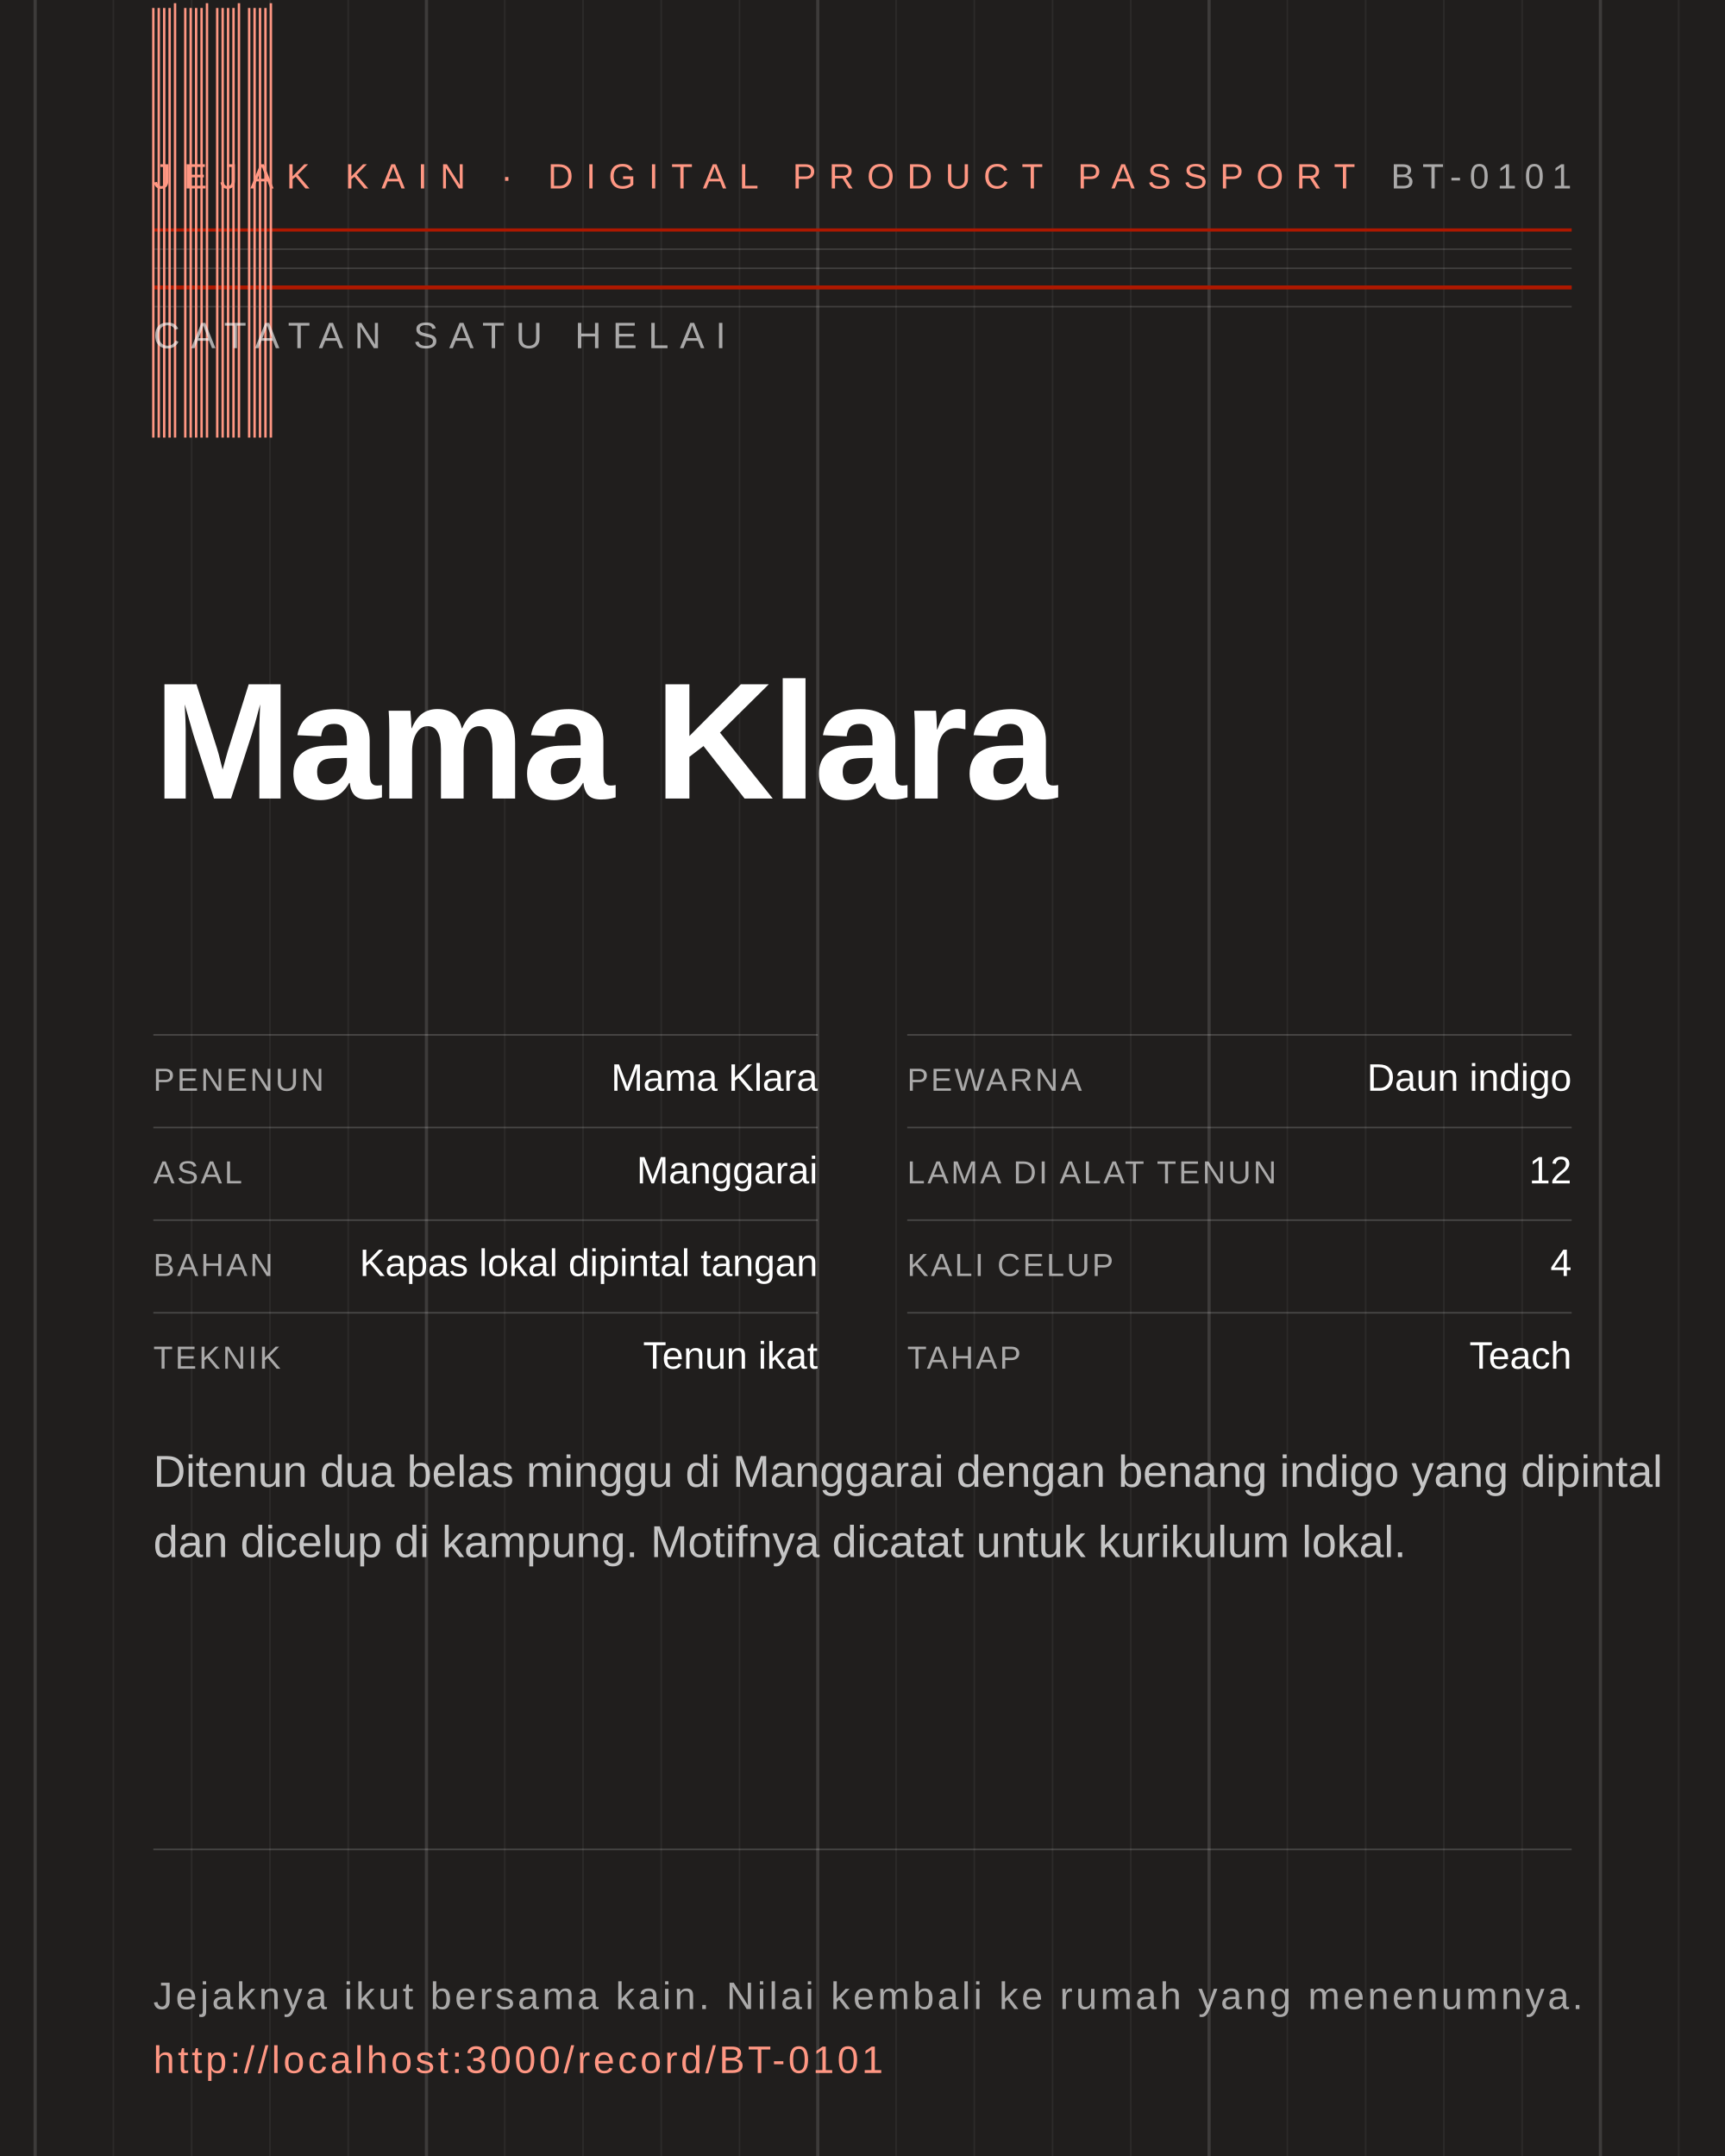
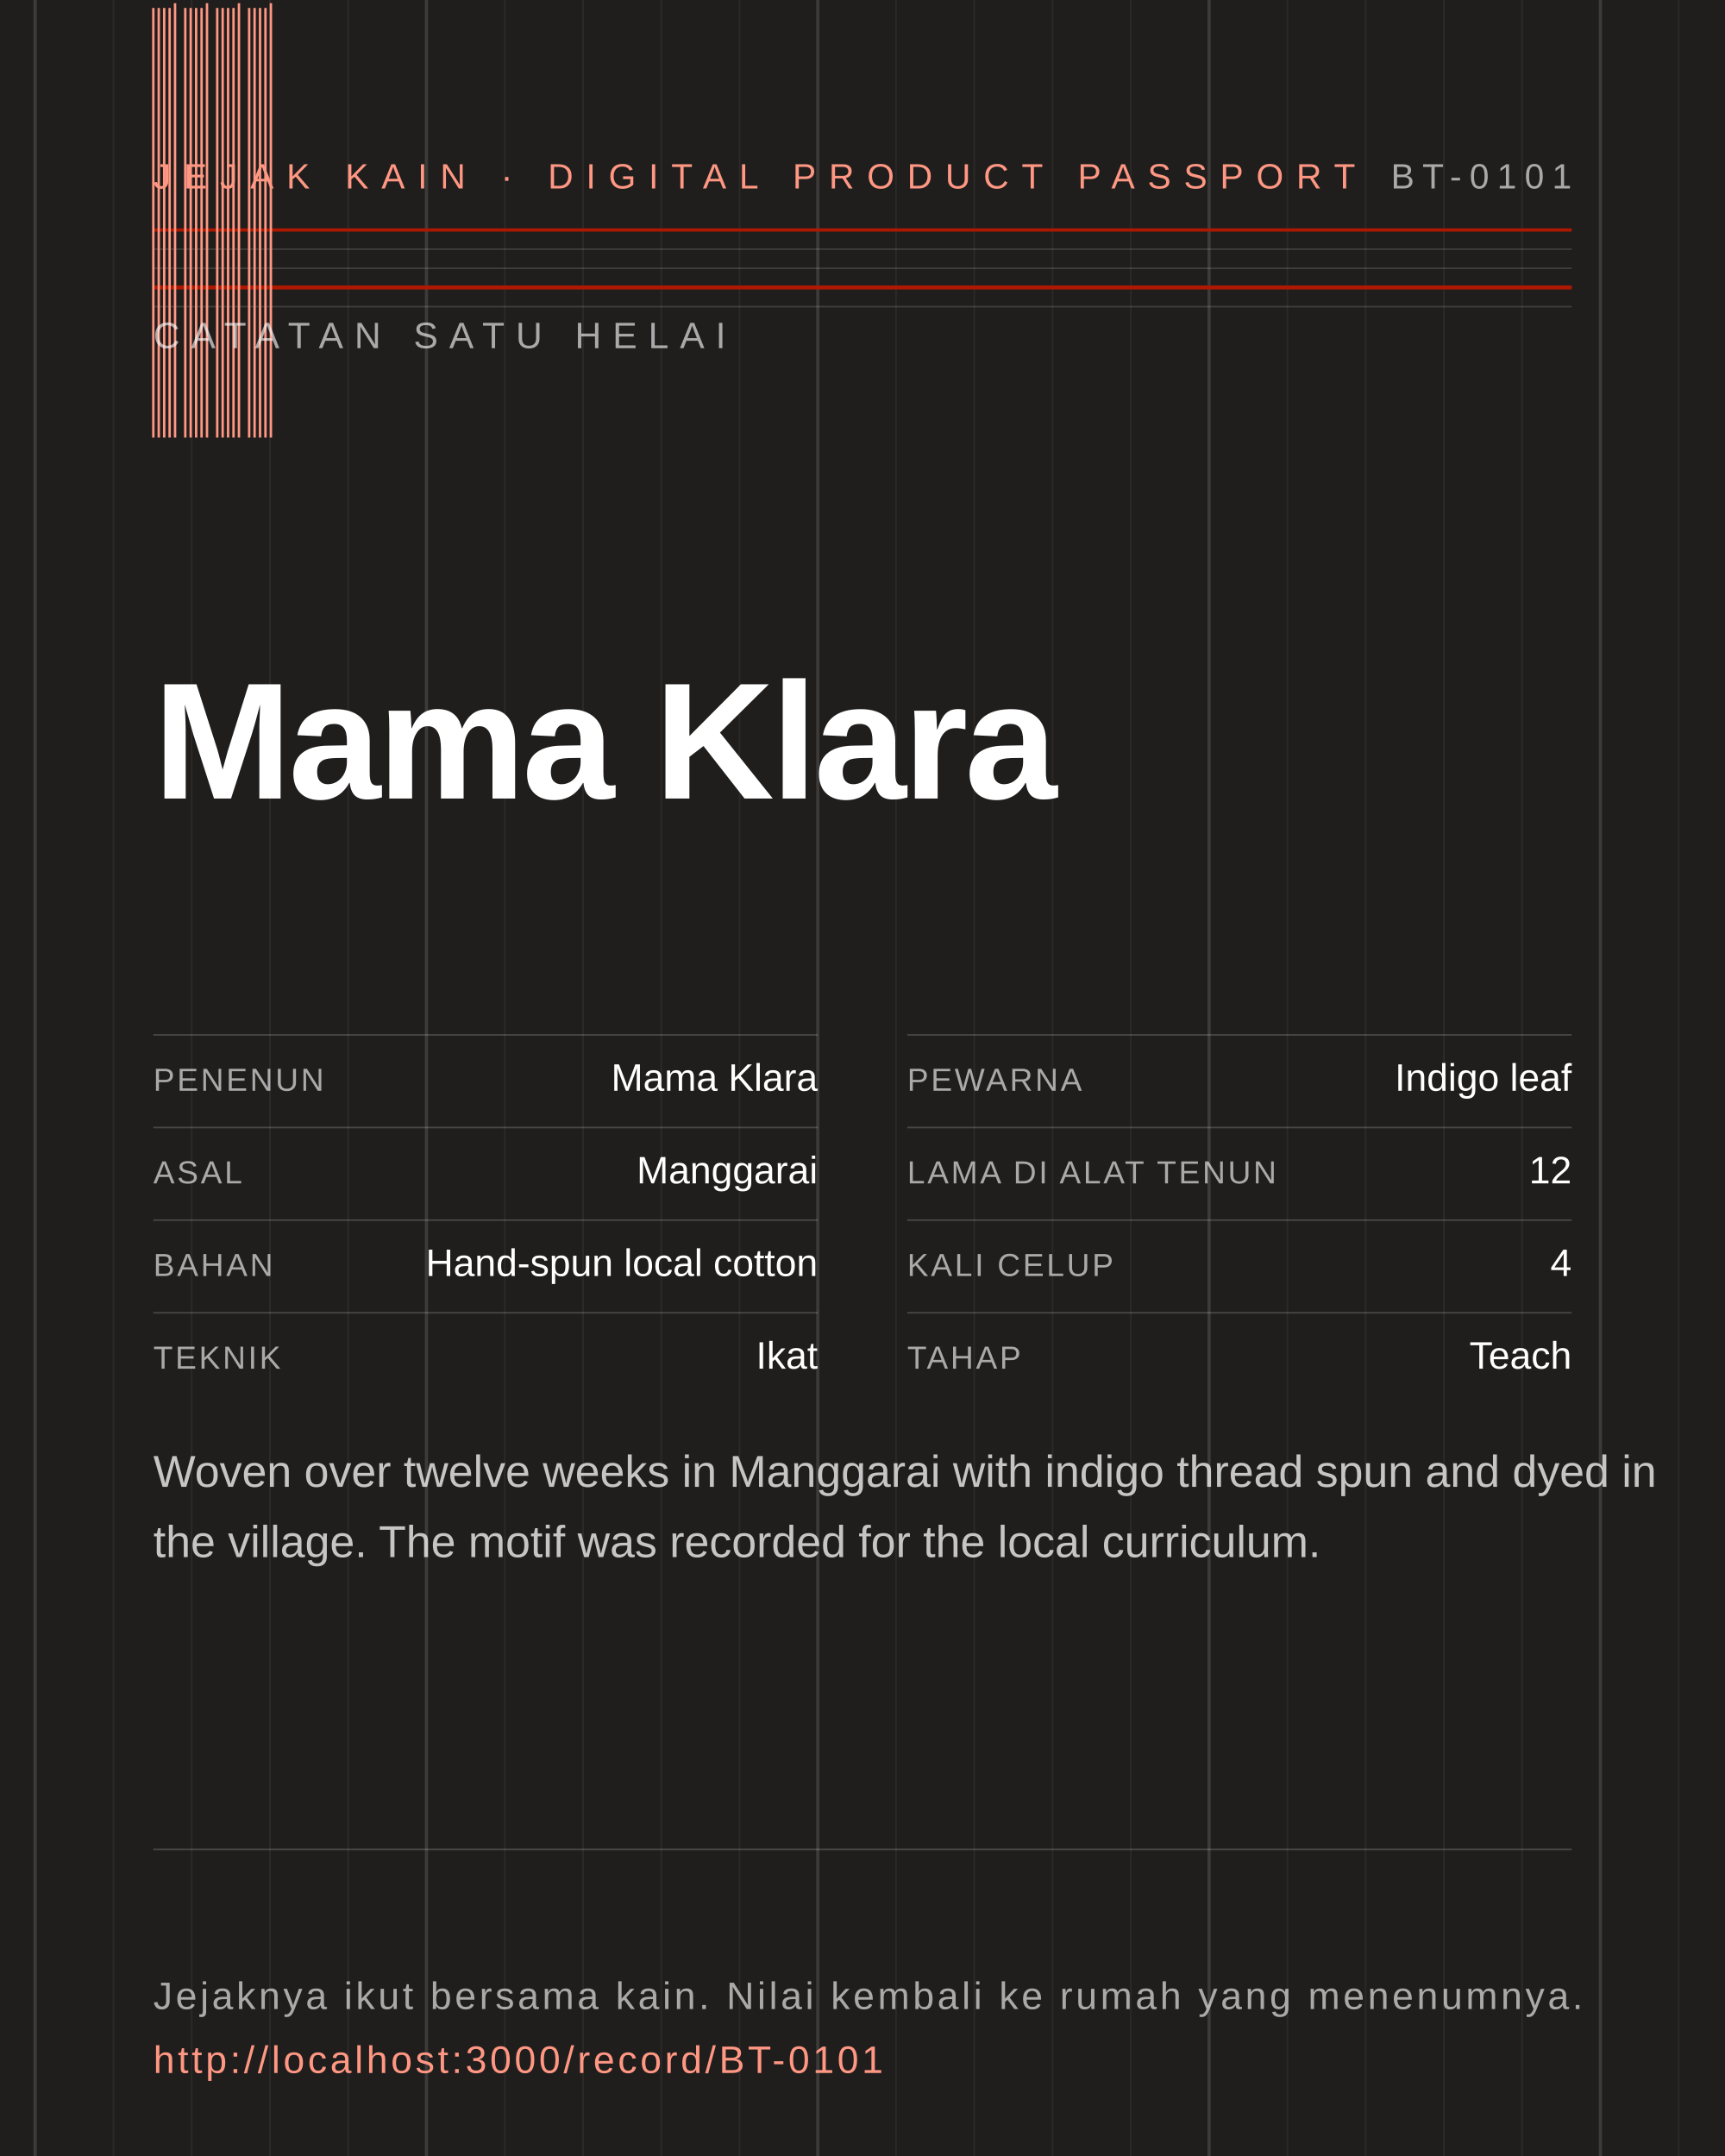
- <svg xmlns="http://www.w3.org/2000/svg" width="1080" height="1350" viewBox="0 0 1080 1350" role="img" aria-label="Kain no. 0101 · Mama Klara">
+ <svg xmlns="http://www.w3.org/2000/svg" width="1080" height="1350" viewBox="0 0 1080 1350" role="img" aria-label="Cloth no. 0101 · Mama Klara">
  <rect width="1080" height="1350" fill="#201E1D" />
  <g>
    <line x1="22" y1="0" x2="22" y2="1350" stroke="#FFFFFF" stroke-opacity="0.13" stroke-width="2" />
    <line x1="71" y1="0" x2="71" y2="1350" stroke="#FFFFFF" stroke-opacity="0.055" stroke-width="1" />
    <line x1="120" y1="0" x2="120" y2="1350" stroke="#FFFFFF" stroke-opacity="0.055" stroke-width="1" />
    <line x1="169" y1="0" x2="169" y2="1350" stroke="#FFFFFF" stroke-opacity="0.055" stroke-width="1" />
    <line x1="218" y1="0" x2="218" y2="1350" stroke="#FFFFFF" stroke-opacity="0.055" stroke-width="1" />
    <line x1="267" y1="0" x2="267" y2="1350" stroke="#FFFFFF" stroke-opacity="0.13" stroke-width="2" />
    <line x1="316" y1="0" x2="316" y2="1350" stroke="#FFFFFF" stroke-opacity="0.055" stroke-width="1" />
    <line x1="365" y1="0" x2="365" y2="1350" stroke="#FFFFFF" stroke-opacity="0.055" stroke-width="1" />
    <line x1="414" y1="0" x2="414" y2="1350" stroke="#FFFFFF" stroke-opacity="0.055" stroke-width="1" />
    <line x1="463" y1="0" x2="463" y2="1350" stroke="#FFFFFF" stroke-opacity="0.055" stroke-width="1" />
    <line x1="512" y1="0" x2="512" y2="1350" stroke="#FFFFFF" stroke-opacity="0.13" stroke-width="2" />
    <line x1="561" y1="0" x2="561" y2="1350" stroke="#FFFFFF" stroke-opacity="0.055" stroke-width="1" />
    <line x1="610" y1="0" x2="610" y2="1350" stroke="#FFFFFF" stroke-opacity="0.055" stroke-width="1" />
    <line x1="659" y1="0" x2="659" y2="1350" stroke="#FFFFFF" stroke-opacity="0.055" stroke-width="1" />
    <line x1="708" y1="0" x2="708" y2="1350" stroke="#FFFFFF" stroke-opacity="0.055" stroke-width="1" />
    <line x1="757" y1="0" x2="757" y2="1350" stroke="#FFFFFF" stroke-opacity="0.13" stroke-width="2" />
    <line x1="806" y1="0" x2="806" y2="1350" stroke="#FFFFFF" stroke-opacity="0.055" stroke-width="1" />
    <line x1="855" y1="0" x2="855" y2="1350" stroke="#FFFFFF" stroke-opacity="0.055" stroke-width="1" />
    <line x1="904" y1="0" x2="904" y2="1350" stroke="#FFFFFF" stroke-opacity="0.055" stroke-width="1" />
    <line x1="953" y1="0" x2="953" y2="1350" stroke="#FFFFFF" stroke-opacity="0.055" stroke-width="1" />
    <line x1="1002" y1="0" x2="1002" y2="1350" stroke="#FFFFFF" stroke-opacity="0.13" stroke-width="2" />
    <line x1="1051" y1="0" x2="1051" y2="1350" stroke="#FFFFFF" stroke-opacity="0.055" stroke-width="1" />
  </g>
  <text x="96" y="118" font-family="Archivo Narrow, Arial Narrow, Helvetica Neue, Arial, sans-serif" font-size="22" letter-spacing="8" fill="#FF9783">JEJAK KAIN · DIGITAL PRODUCT PASSPORT</text>
  <text x="984" y="118" text-anchor="end" font-family="Archivo Narrow, Arial Narrow, Helvetica Neue, Arial, sans-serif" font-size="22" letter-spacing="5" fill="#FFFFFF" fill-opacity=".62">BT-0101</text>
  <line x1="96" y1="144" x2="984" y2="144" stroke="#AE1800" stroke-width="2" />
  <line x1="96" y1="156" x2="984" y2="156" stroke="#FFFFFF" stroke-opacity=".14" stroke-width="1" />
  <line x1="96" y1="168" x2="984" y2="168" stroke="#FFFFFF" stroke-opacity=".14" stroke-width="1" />
  <line x1="96" y1="180" x2="984" y2="180" stroke="#FFFFFF" stroke-opacity=".14" stroke-width="1" />
  <line x1="96" y1="192" x2="984" y2="192" stroke="#FFFFFF" stroke-opacity=".14" stroke-width="1" />
  <line x1="96" y1="180" x2="984" y2="180" stroke="#AE1800" stroke-width="2.5" />
  <g>
    <line x1="96" y1="5" x2="96" y2="274" stroke="#FF9783" stroke-width="1.5" />
    <line x1="99.4" y1="5" x2="99.4" y2="274" stroke="#FF9783" stroke-width="1.5" />
    <line x1="102.8" y1="5" x2="102.8" y2="274" stroke="#FF9783" stroke-width="1.5" />
    <line x1="106.2" y1="5" x2="106.2" y2="274" stroke="#FF9783" stroke-width="1.5" />
    <line x1="109.6" y1="2" x2="109.6" y2="274" stroke="#FF9783" stroke-width="1.5" />
    <line x1="116" y1="5" x2="116" y2="274" stroke="#FF9783" stroke-width="1.5" />
    <line x1="119.4" y1="5" x2="119.4" y2="274" stroke="#FF9783" stroke-width="1.5" />
    <line x1="122.8" y1="5" x2="122.8" y2="274" stroke="#FF9783" stroke-width="1.5" />
    <line x1="126.2" y1="5" x2="126.2" y2="274" stroke="#FF9783" stroke-width="1.5" />
    <line x1="129.6" y1="2" x2="129.6" y2="274" stroke="#FF9783" stroke-width="1.5" />
    <line x1="136" y1="5" x2="136" y2="274" stroke="#FF9783" stroke-width="1.5" />
    <line x1="139.4" y1="5" x2="139.4" y2="274" stroke="#FF9783" stroke-width="1.5" />
    <line x1="142.8" y1="5" x2="142.8" y2="274" stroke="#FF9783" stroke-width="1.5" />
    <line x1="146.2" y1="5" x2="146.2" y2="274" stroke="#FF9783" stroke-width="1.5" />
    <line x1="149.6" y1="2" x2="149.6" y2="274" stroke="#FF9783" stroke-width="1.5" />
    <line x1="156" y1="5" x2="156" y2="274" stroke="#FF9783" stroke-width="1.5" />
    <line x1="159.4" y1="5" x2="159.4" y2="274" stroke="#FF9783" stroke-width="1.5" />
    <line x1="162.8" y1="5" x2="162.8" y2="274" stroke="#FF9783" stroke-width="1.5" />
    <line x1="166.2" y1="5" x2="166.2" y2="274" stroke="#FF9783" stroke-width="1.5" />
    <line x1="169.6" y1="2" x2="169.6" y2="274" stroke="#FF9783" stroke-width="1.5" />
  </g>
  <text x="96" y="218" font-family="Archivo Narrow, Arial Narrow, Helvetica Neue, Arial, sans-serif" font-size="23" letter-spacing="7" fill="#FFFFFF" fill-opacity=".62">CATATAN SATU HELAI</text>
  <text x="96" y="500" font-family="Hanken Grotesk, Telegraf, Helvetica Neue, Arial, sans-serif" font-weight="900" font-size="104" letter-spacing="-2" fill="#FFFFFF">Mama Klara</text>
  <line x1="96" y1="648" x2="512" y2="648" stroke="#FFFFFF" stroke-opacity=".18" />
  <text x="96" y="683" font-family="Archivo Narrow, Arial Narrow, Helvetica Neue, Arial, sans-serif" font-size="20" letter-spacing="1.5" fill="#FFFFFF" fill-opacity=".62">PENENUN</text>
  <text x="512" y="683" text-anchor="end" font-family="Archivo Narrow, Arial Narrow, Helvetica Neue, Arial, sans-serif" font-size="24" fill="#FFFFFF">Mama Klara</text>
  <line x1="96" y1="706" x2="512" y2="706" stroke="#FFFFFF" stroke-opacity=".18" />
  <text x="96" y="741" font-family="Archivo Narrow, Arial Narrow, Helvetica Neue, Arial, sans-serif" font-size="20" letter-spacing="1.5" fill="#FFFFFF" fill-opacity=".62">ASAL</text>
  <text x="512" y="741" text-anchor="end" font-family="Archivo Narrow, Arial Narrow, Helvetica Neue, Arial, sans-serif" font-size="24" fill="#FFFFFF">Manggarai</text>
  <line x1="96" y1="764" x2="512" y2="764" stroke="#FFFFFF" stroke-opacity=".18" />
  <text x="96" y="799" font-family="Archivo Narrow, Arial Narrow, Helvetica Neue, Arial, sans-serif" font-size="20" letter-spacing="1.5" fill="#FFFFFF" fill-opacity=".62">BAHAN</text>
-   <text x="512" y="799" text-anchor="end" font-family="Archivo Narrow, Arial Narrow, Helvetica Neue, Arial, sans-serif" font-size="24" fill="#FFFFFF">Kapas lokal dipintal tangan</text>
+   <text x="512" y="799" text-anchor="end" font-family="Archivo Narrow, Arial Narrow, Helvetica Neue, Arial, sans-serif" font-size="24" fill="#FFFFFF">Hand-spun local cotton</text>
  <line x1="96" y1="822" x2="512" y2="822" stroke="#FFFFFF" stroke-opacity=".18" />
  <text x="96" y="857" font-family="Archivo Narrow, Arial Narrow, Helvetica Neue, Arial, sans-serif" font-size="20" letter-spacing="1.5" fill="#FFFFFF" fill-opacity=".62">TEKNIK</text>
-   <text x="512" y="857" text-anchor="end" font-family="Archivo Narrow, Arial Narrow, Helvetica Neue, Arial, sans-serif" font-size="24" fill="#FFFFFF">Tenun ikat</text>
+   <text x="512" y="857" text-anchor="end" font-family="Archivo Narrow, Arial Narrow, Helvetica Neue, Arial, sans-serif" font-size="24" fill="#FFFFFF">Ikat</text>
  <line x1="568" y1="648" x2="984" y2="648" stroke="#FFFFFF" stroke-opacity=".18" />
  <text x="568" y="683" font-family="Archivo Narrow, Arial Narrow, Helvetica Neue, Arial, sans-serif" font-size="20" letter-spacing="1.5" fill="#FFFFFF" fill-opacity=".62">PEWARNA</text>
-   <text x="984" y="683" text-anchor="end" font-family="Archivo Narrow, Arial Narrow, Helvetica Neue, Arial, sans-serif" font-size="24" fill="#FFFFFF">Daun indigo</text>
+   <text x="984" y="683" text-anchor="end" font-family="Archivo Narrow, Arial Narrow, Helvetica Neue, Arial, sans-serif" font-size="24" fill="#FFFFFF">Indigo leaf</text>
  <line x1="568" y1="706" x2="984" y2="706" stroke="#FFFFFF" stroke-opacity=".18" />
  <text x="568" y="741" font-family="Archivo Narrow, Arial Narrow, Helvetica Neue, Arial, sans-serif" font-size="20" letter-spacing="1.5" fill="#FFFFFF" fill-opacity=".62">LAMA DI ALAT TENUN</text>
  <text x="984" y="741" text-anchor="end" font-family="Archivo Narrow, Arial Narrow, Helvetica Neue, Arial, sans-serif" font-size="24" fill="#FFFFFF">12</text>
  <line x1="568" y1="764" x2="984" y2="764" stroke="#FFFFFF" stroke-opacity=".18" />
  <text x="568" y="799" font-family="Archivo Narrow, Arial Narrow, Helvetica Neue, Arial, sans-serif" font-size="20" letter-spacing="1.5" fill="#FFFFFF" fill-opacity=".62">KALI CELUP</text>
  <text x="984" y="799" text-anchor="end" font-family="Archivo Narrow, Arial Narrow, Helvetica Neue, Arial, sans-serif" font-size="24" fill="#FFFFFF">4</text>
  <line x1="568" y1="822" x2="984" y2="822" stroke="#FFFFFF" stroke-opacity=".18" />
  <text x="568" y="857" font-family="Archivo Narrow, Arial Narrow, Helvetica Neue, Arial, sans-serif" font-size="20" letter-spacing="1.5" fill="#FFFFFF" fill-opacity=".62">TAHAP</text>
  <text x="984" y="857" text-anchor="end" font-family="Archivo Narrow, Arial Narrow, Helvetica Neue, Arial, sans-serif" font-size="24" fill="#FFFFFF">Teach</text>
-   <text x="96" y="931" font-family="Archivo Narrow, Arial Narrow, Helvetica Neue, Arial, sans-serif" font-size="28" fill="#FFFFFF" fill-opacity=".74">Ditenun dua belas minggu di Manggarai dengan benang indigo yang dipintal</text>
-   <text x="96" y="975" font-family="Archivo Narrow, Arial Narrow, Helvetica Neue, Arial, sans-serif" font-size="28" fill="#FFFFFF" fill-opacity=".74">dan dicelup di kampung. Motifnya dicatat untuk kurikulum lokal.</text>
+   <text x="96" y="931" font-family="Archivo Narrow, Arial Narrow, Helvetica Neue, Arial, sans-serif" font-size="28" fill="#FFFFFF" fill-opacity=".74">Woven over twelve weeks in Manggarai with indigo thread spun and dyed in</text>
+   <text x="96" y="975" font-family="Archivo Narrow, Arial Narrow, Helvetica Neue, Arial, sans-serif" font-size="28" fill="#FFFFFF" fill-opacity=".74">the village. The motif was recorded for the local curriculum.</text>
  <line x1="96" y1="1158" x2="984" y2="1158" stroke="#FFFFFF" stroke-opacity=".18" />
  <text x="96" y="1258" font-family="Archivo Narrow, Arial Narrow, Helvetica Neue, Arial, sans-serif" font-size="24" letter-spacing="2" fill="#FFFFFF" fill-opacity=".62">Jejaknya ikut bersama kain. Nilai kembali ke rumah yang menenumnya.</text>
  <text x="96" y="1298" font-family="Archivo Narrow, Arial Narrow, Helvetica Neue, Arial, sans-serif" font-size="24" letter-spacing="2" fill="#FF9783">http://localhost:3000/record/BT-0101</text>
</svg>
